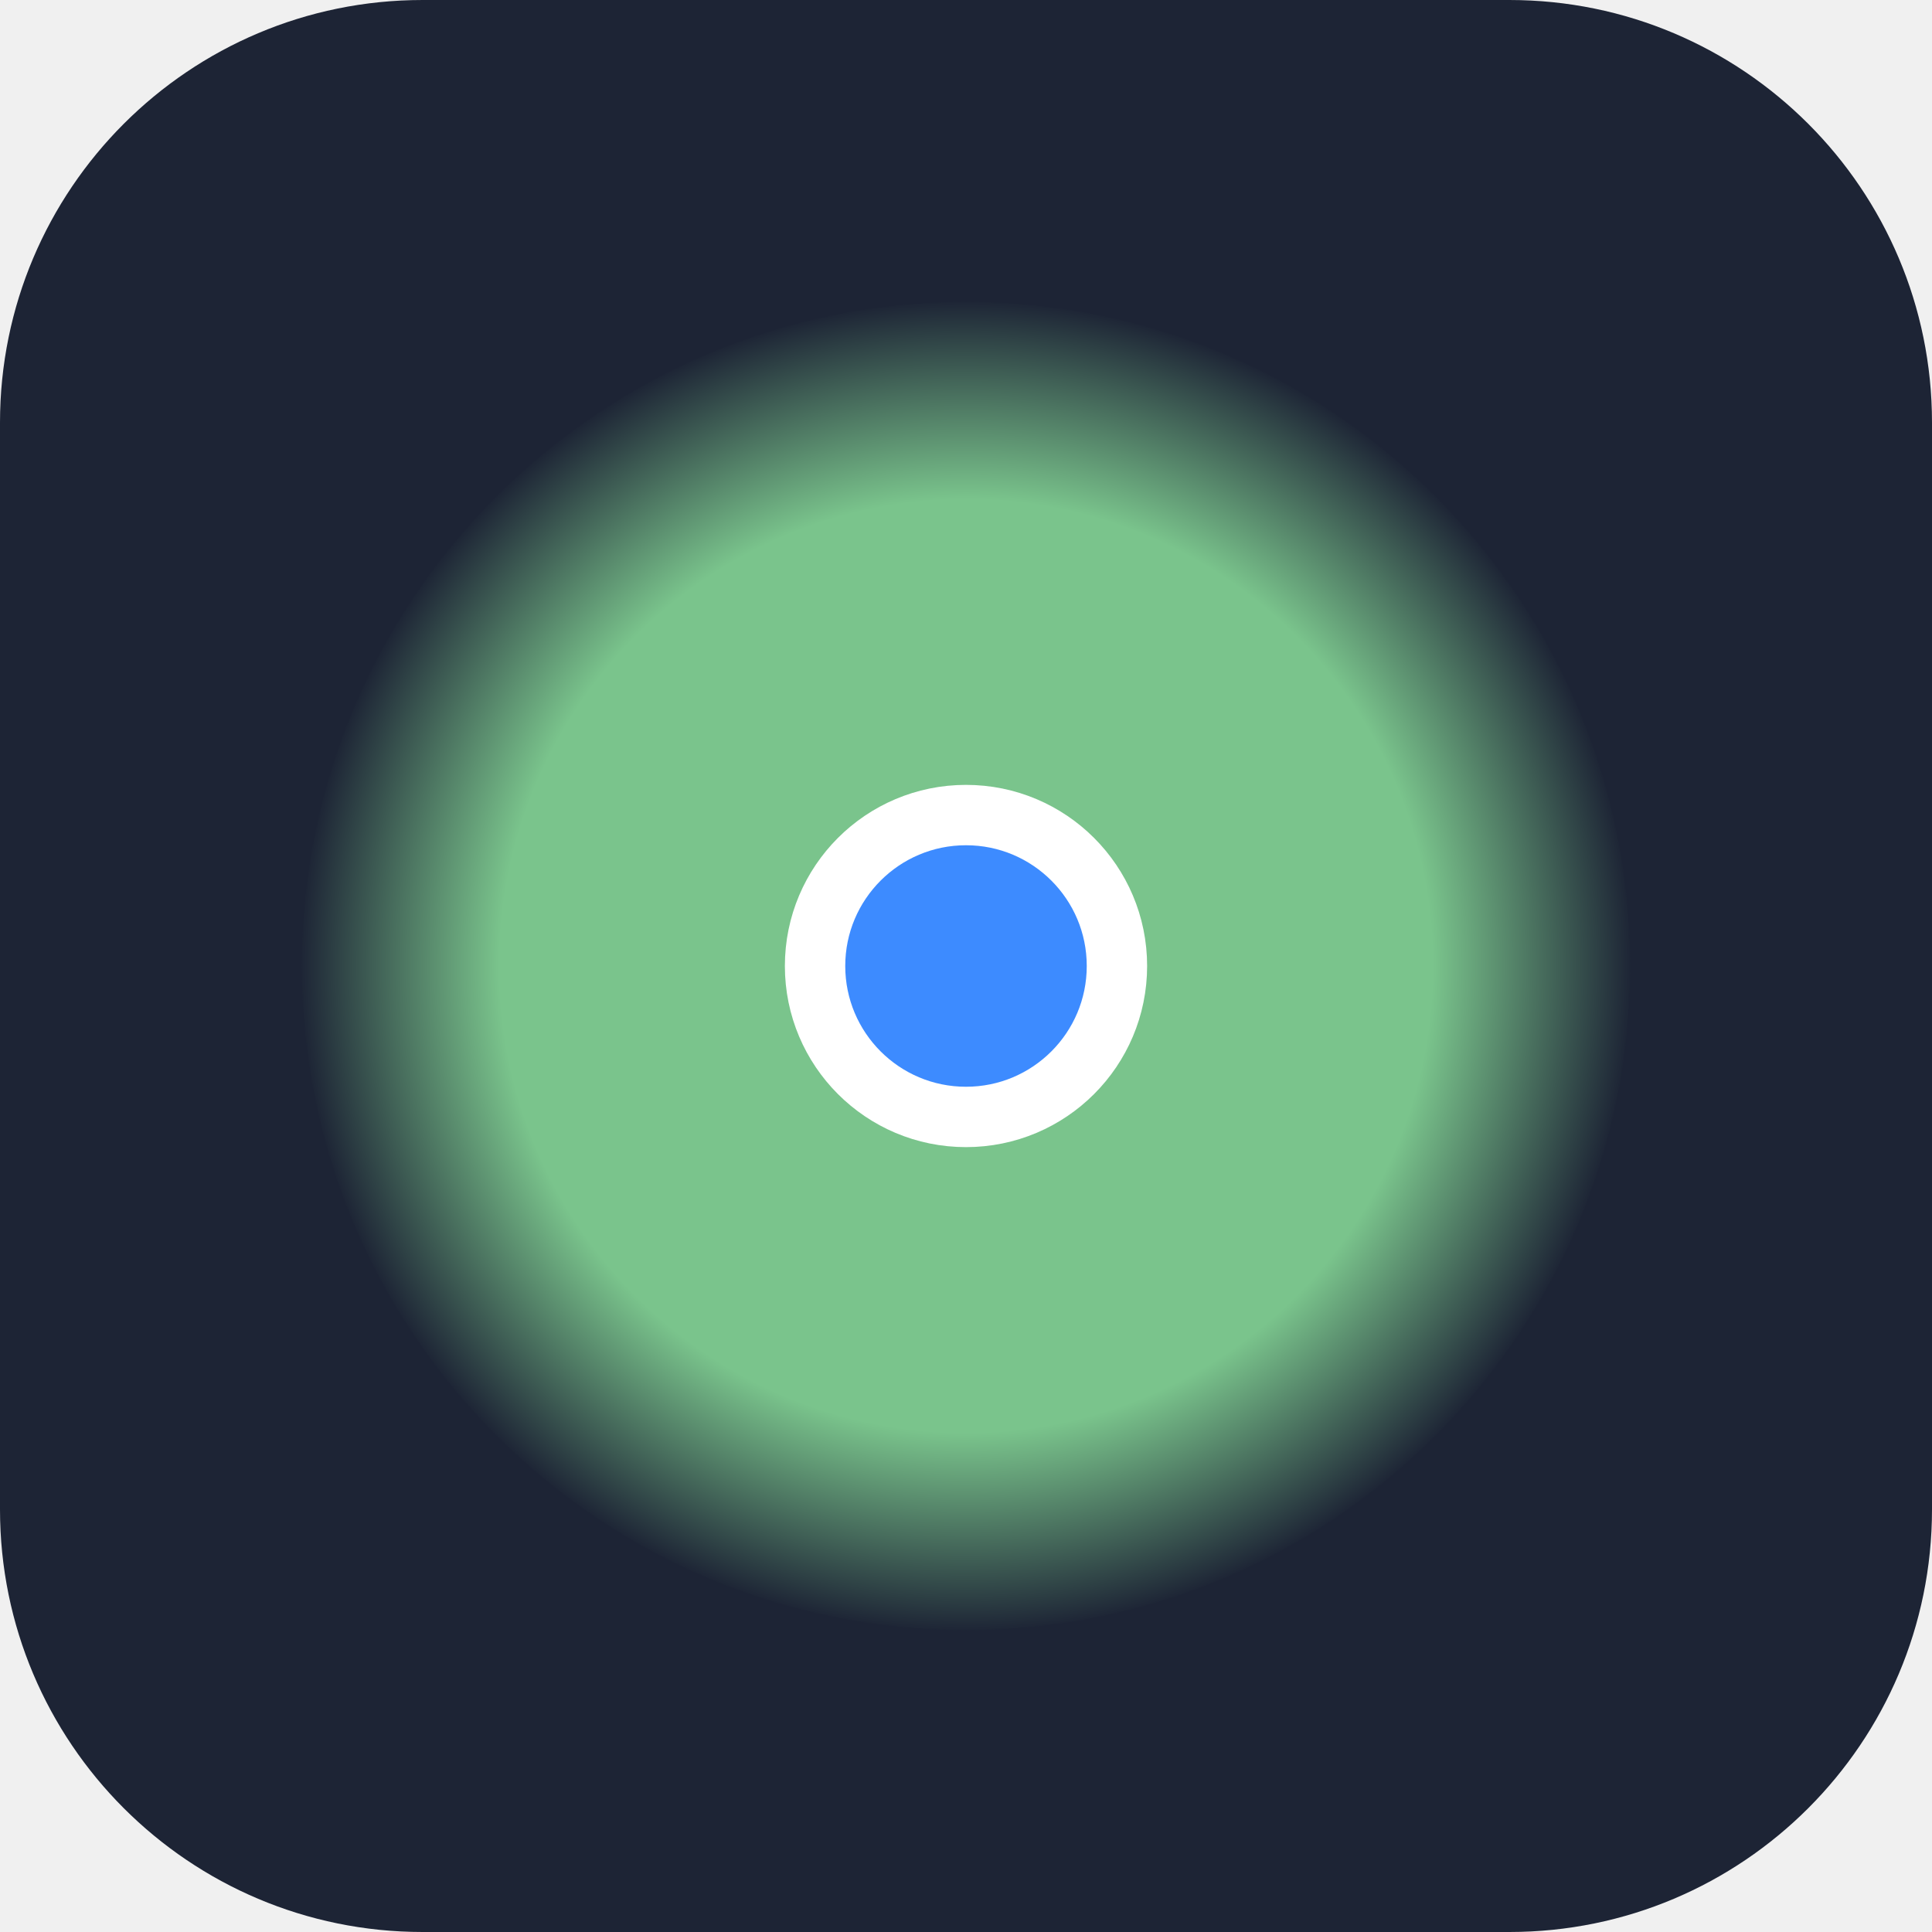
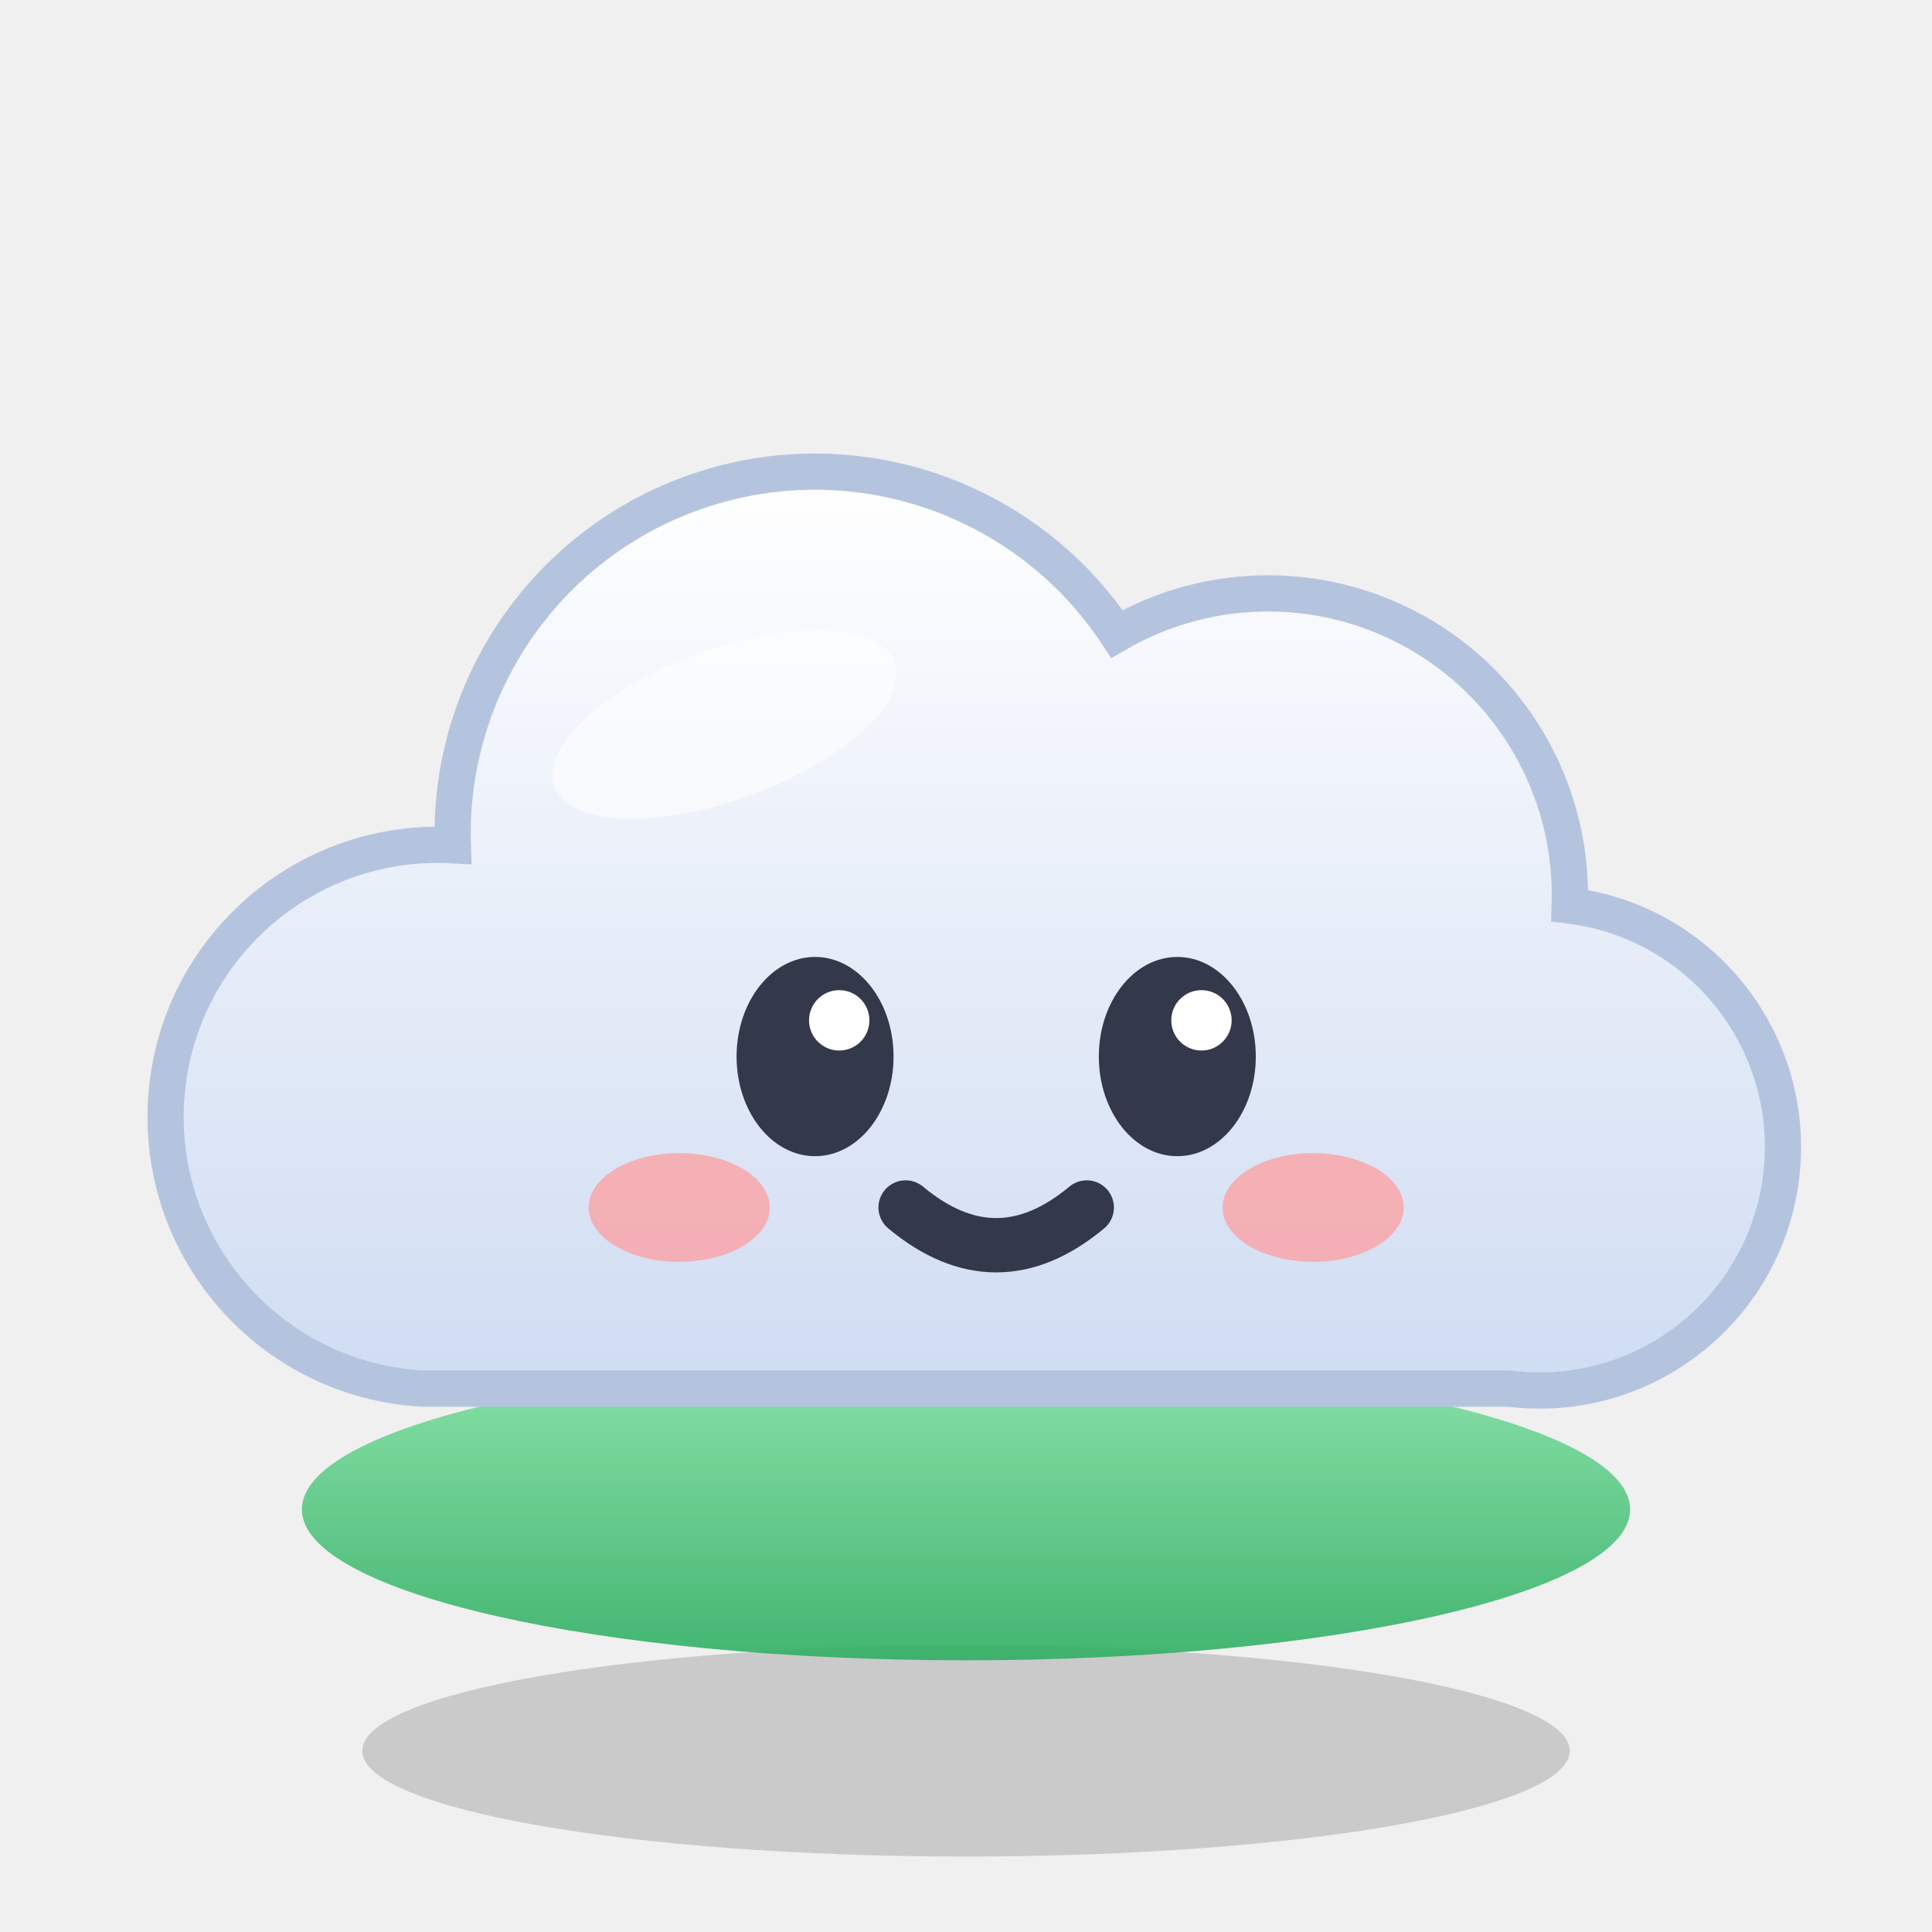
- <svg xmlns="http://www.w3.org/2000/svg" viewBox="0 0 64 64">
+ <svg xmlns="http://www.w3.org/2000/svg" viewBox="0 0 64 64" width="64" height="64" aria-hidden="true">
  <defs>
-     <radialGradient id="g">
-       <stop offset="70%" stop-color="#7ac48c" />
-       <stop offset="100%" stop-color="#1d2435" />
-     </radialGradient>
+     <linearGradient id="i5" x1="0" y1="0" x2="0" y2="1">
+       <stop offset="0" stop-color="#ffffff" />
+       <stop offset="1" stop-color="#cfdcf2" />
+     </linearGradient>
+     <linearGradient id="i6" x1="0" y1="0" x2="0" y2="1">
+       <stop offset="0" stop-color="#7fe0a0" />
+       <stop offset="1" stop-color="#2fae63" />
+     </linearGradient>
  </defs>
-   <rect width="64" height="64" rx="14" fill="#1d2435" />
-   <circle cx="32" cy="32" r="22" fill="url(#g)" />
-   <circle cx="32" cy="32" r="5" fill="#3d8bff" stroke="#fff" stroke-width="2" />
+   <ellipse cx="32" cy="58" rx="20" ry="3.5" fill="#000" opacity=".16" />
+   <ellipse cx="32" cy="50" rx="22" ry="5" fill="url(#i6)" opacity=".9" />
+   <path d="M14 46a9 9 0 0 1 1-18 12 12 0 0 1 22-7 10 10 0 0 1 15 9 8 8 0 0 1-2 16z" fill="url(#i5)" stroke="#b5c4de" stroke-width="1.2" />
+   <ellipse cx="27" cy="35" rx="2.6" ry="3.3" fill="#33384a" />
+   <ellipse cx="39" cy="35" rx="2.6" ry="3.3" fill="#33384a" />
+   <circle cx="27.8" cy="33.8" r="1" fill="#fff" />
+   <circle cx="39.8" cy="33.8" r="1" fill="#fff" />
+   <ellipse cx="22.5" cy="40" rx="3" ry="1.8" fill="#ff9a9a" opacity=".7" />
+   <ellipse cx="43.5" cy="40" rx="3" ry="1.8" fill="#ff9a9a" opacity=".7" />
+   <path d="M30 40q3 2.5 6 0" stroke="#33384a" stroke-width="1.8" fill="none" stroke-linecap="round" />
+   <ellipse cx="24" cy="24" rx="6" ry="2.5" transform="rotate(-20 24 24)" fill="#fff" opacity=".55" />
</svg>
